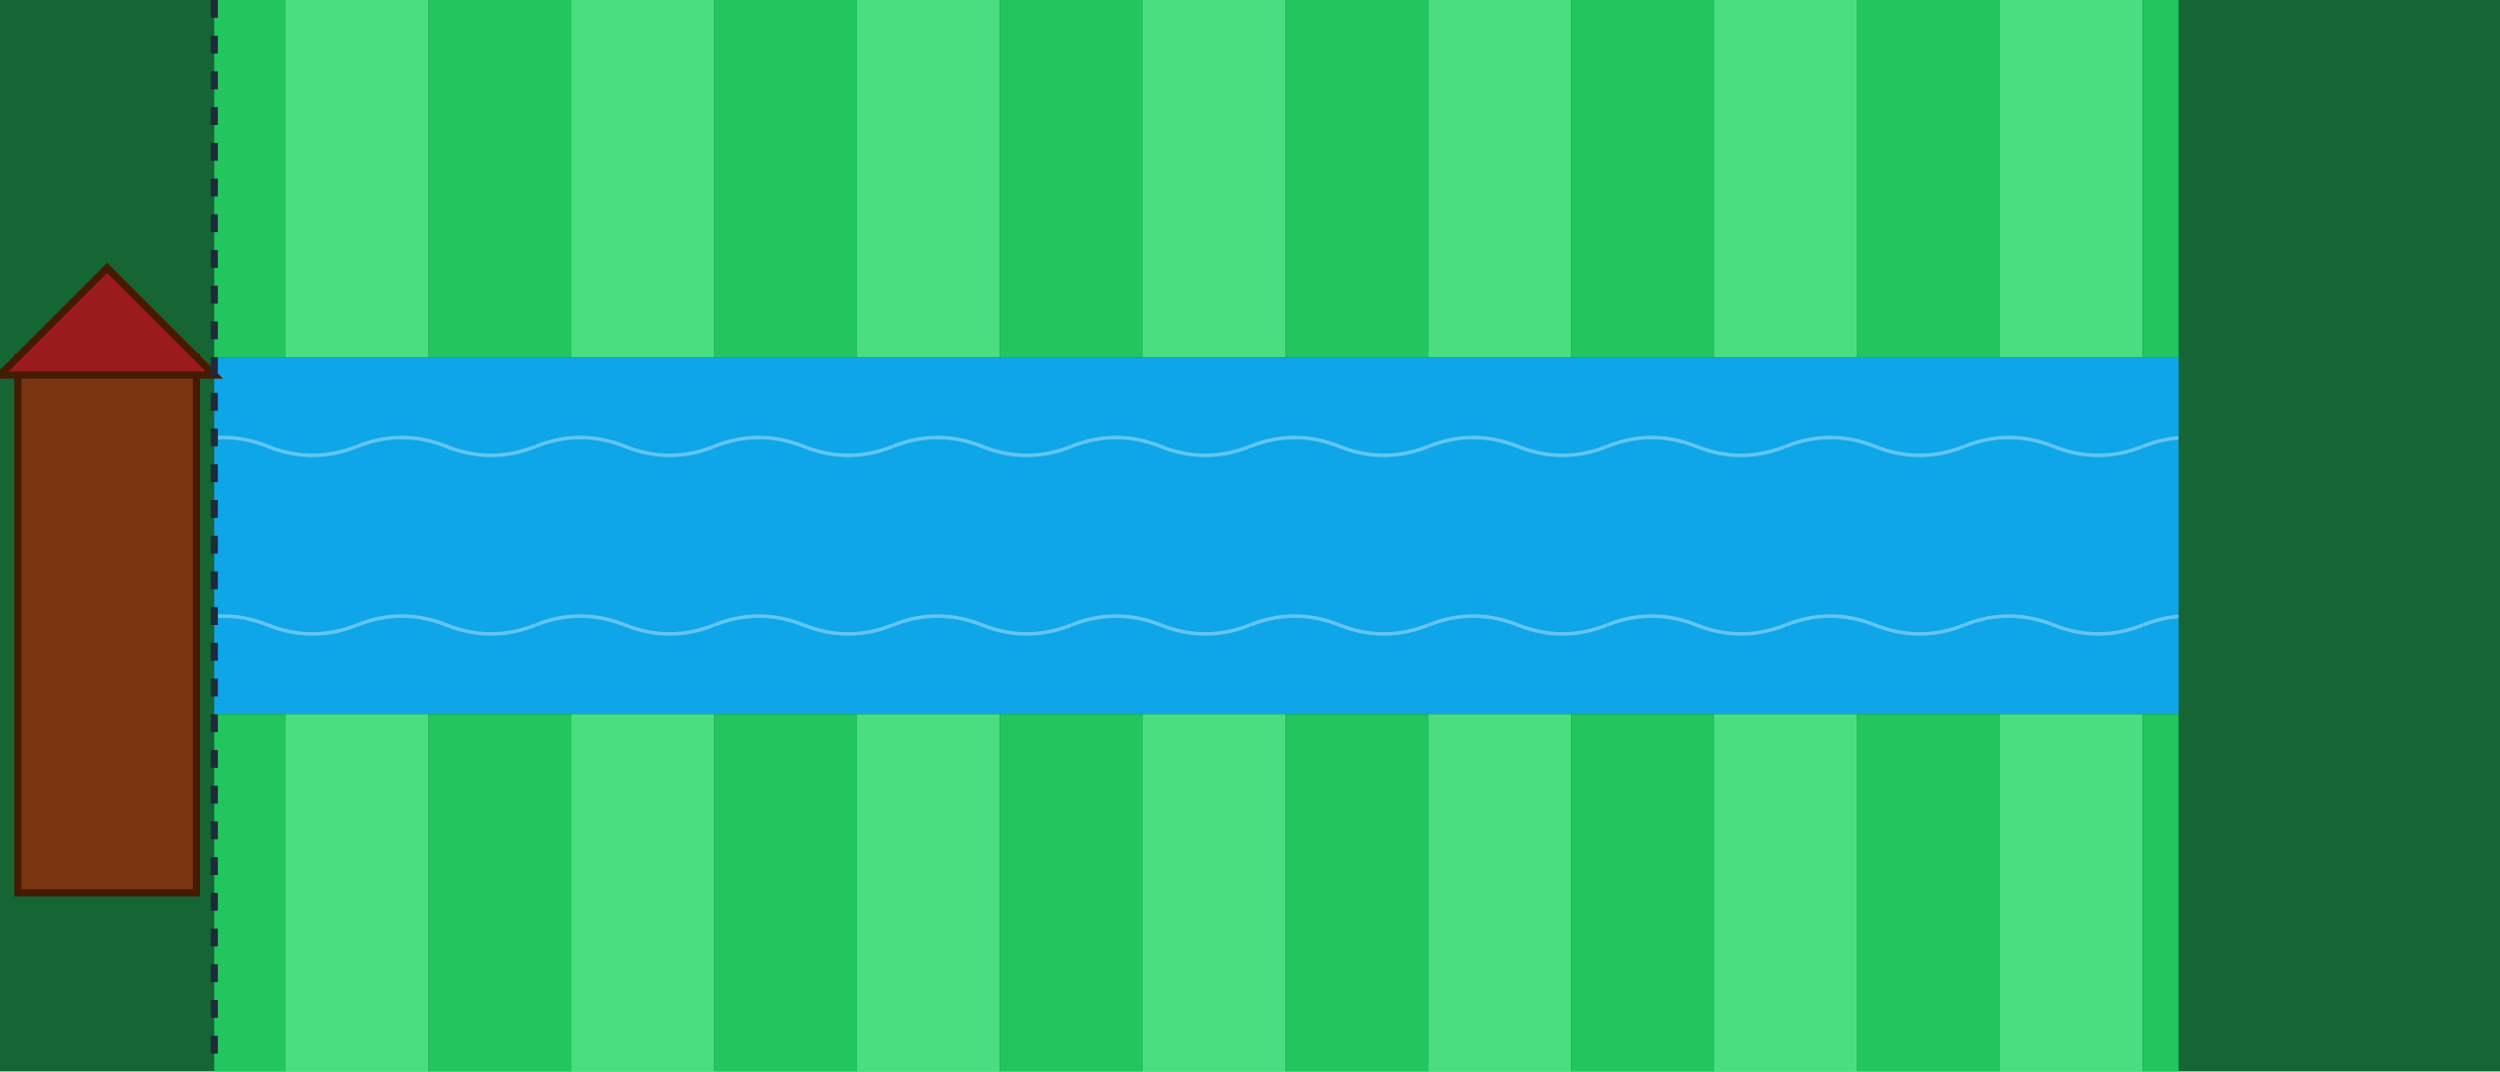
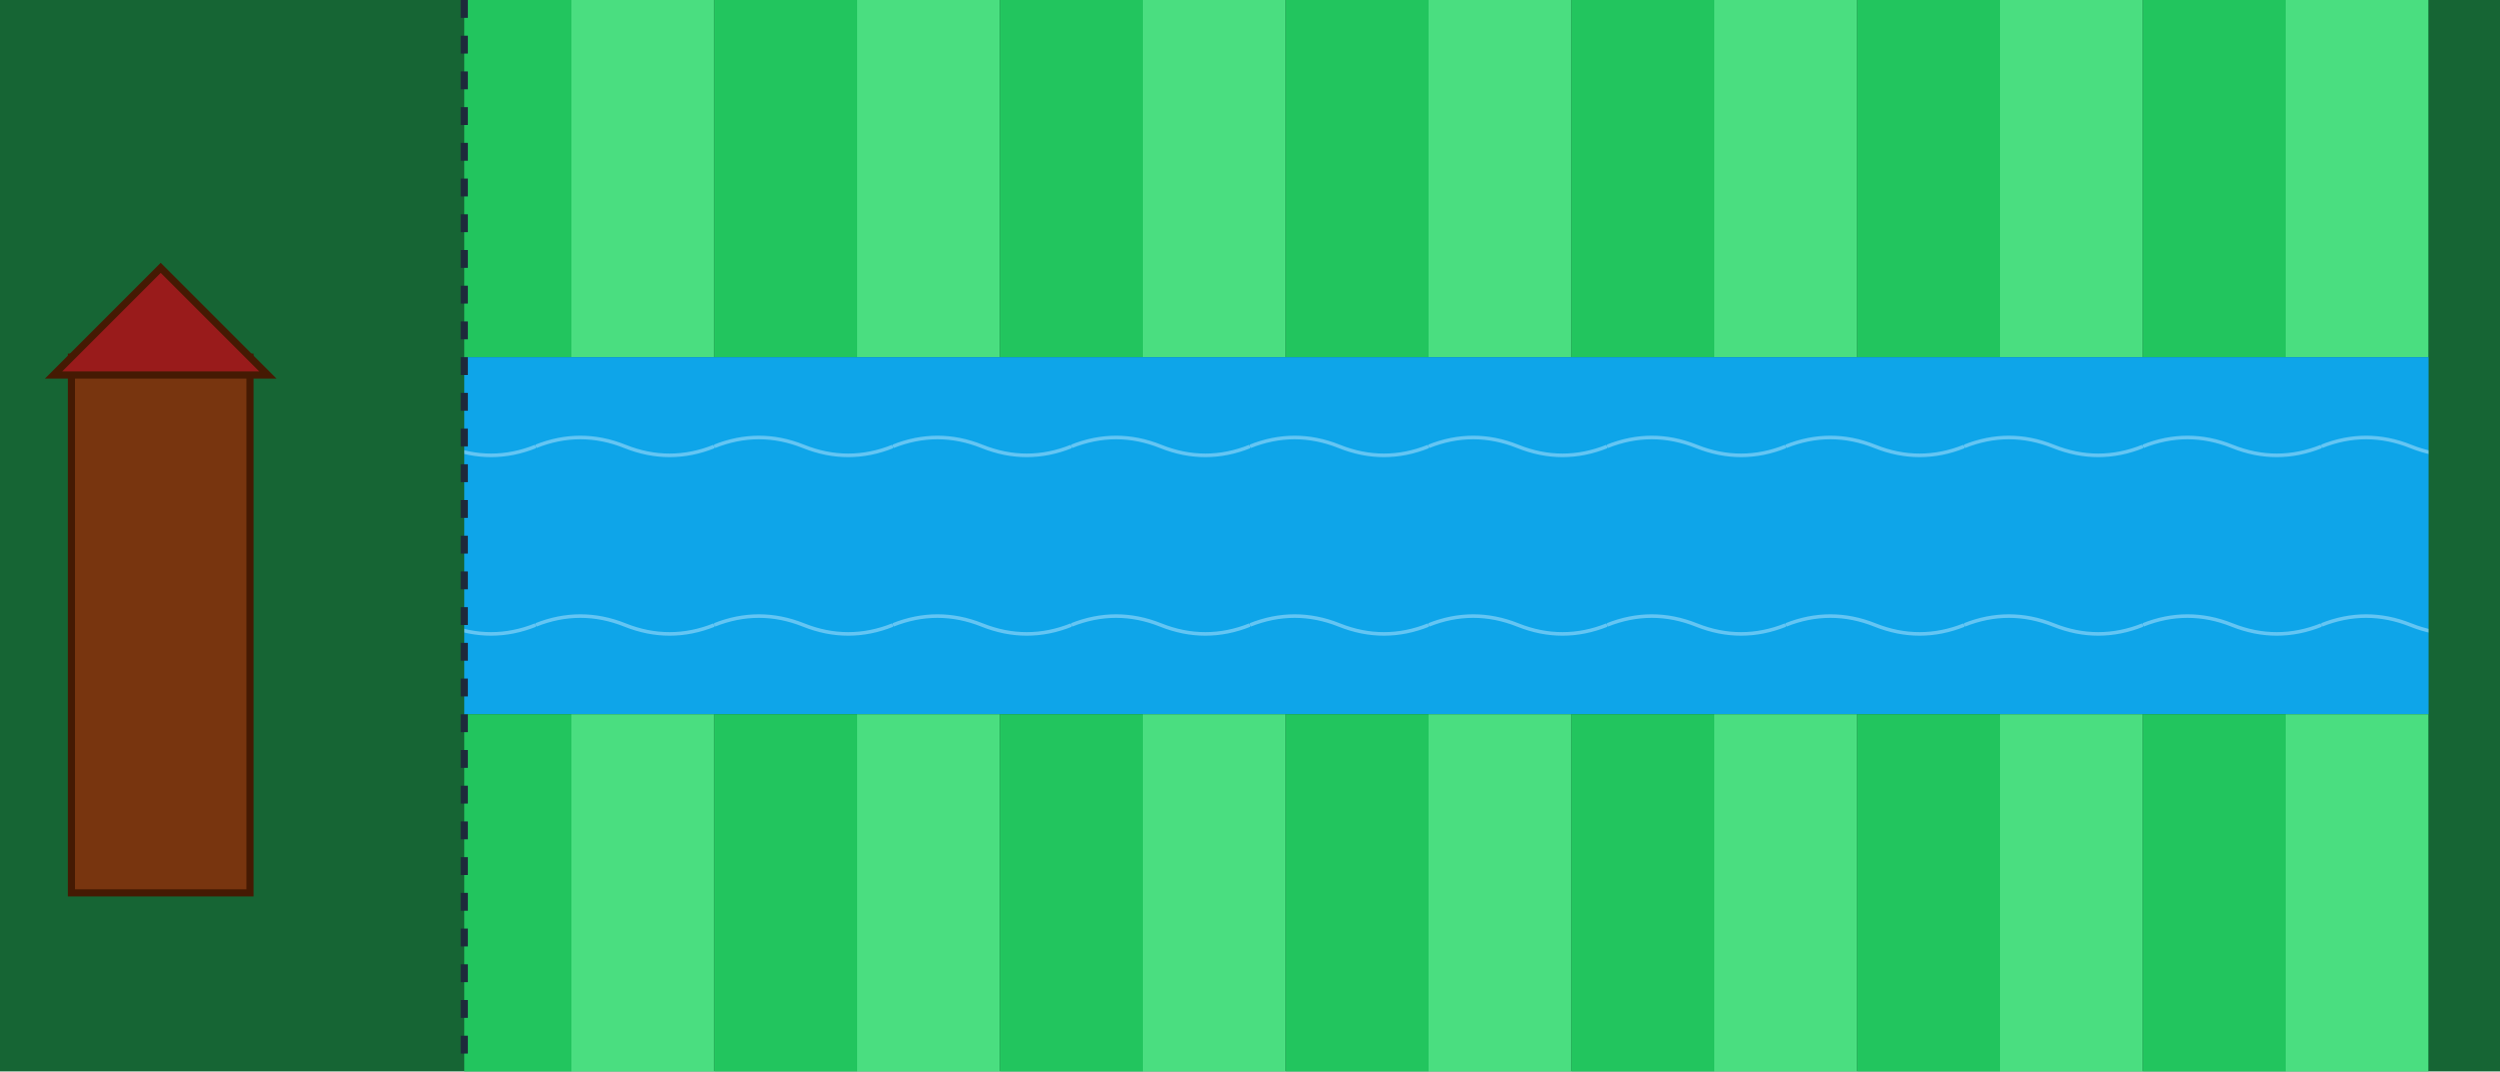
<svg xmlns="http://www.w3.org/2000/svg" width="1400" height="600" viewBox="0 0 1400 600">
  <defs>
    <pattern id="grass" width="160" height="100" patternUnits="userSpaceOnUse">
      <rect width="80" height="100" fill="#4ADE80" />
      <rect x="80" y="0" width="80" height="100" fill="#22C55E" />
    </pattern>
    <pattern id="water" width="100" height="100" patternUnits="userSpaceOnUse">
      <rect width="100" height="100" fill="#0EA5E9" />
      <path d="M0 50 Q 25 40 50 50 T 100 50" stroke="#BAE6FD" fill="none" opacity="0.5" stroke-width="2" />
    </pattern>
  </defs>
  <rect width="1400" height="600" fill="#166534" />
-   <rect x="120" y="0" width="1100" height="200" fill="url(#grass)" />
-   <rect x="120" y="200" width="1100" height="200" fill="url(#water)" />
-   <rect x="120" y="400" width="1100" height="200" fill="url(#grass)" />
-   <g transform="translate(10, 150)">
+   <rect x="260" y="0" width="1100" height="200" fill="url(#grass)" />
+   <rect x="260" y="200" width="1100" height="200" fill="url(#water)" />
+   <rect x="260" y="400" width="1100" height="200" fill="url(#grass)" />
+   <g transform="translate(40, 150)">
    <rect x="0" y="50" width="100" height="300" fill="#78350F" stroke="#451A03" stroke-width="4" />
    <path d="M-10 60 L50 0 L110 60 Z" fill="#991B1B" stroke="#451A03" stroke-width="4" />
  </g>
-   <line x1="120" y1="0" x2="120" y2="600" stroke="#1E293B" stroke-width="4" stroke-dasharray="10 10" />
+   <line x1="260" y1="0" x2="260" y2="600" stroke="#1E293B" stroke-width="4" stroke-dasharray="10 10" />
</svg>
